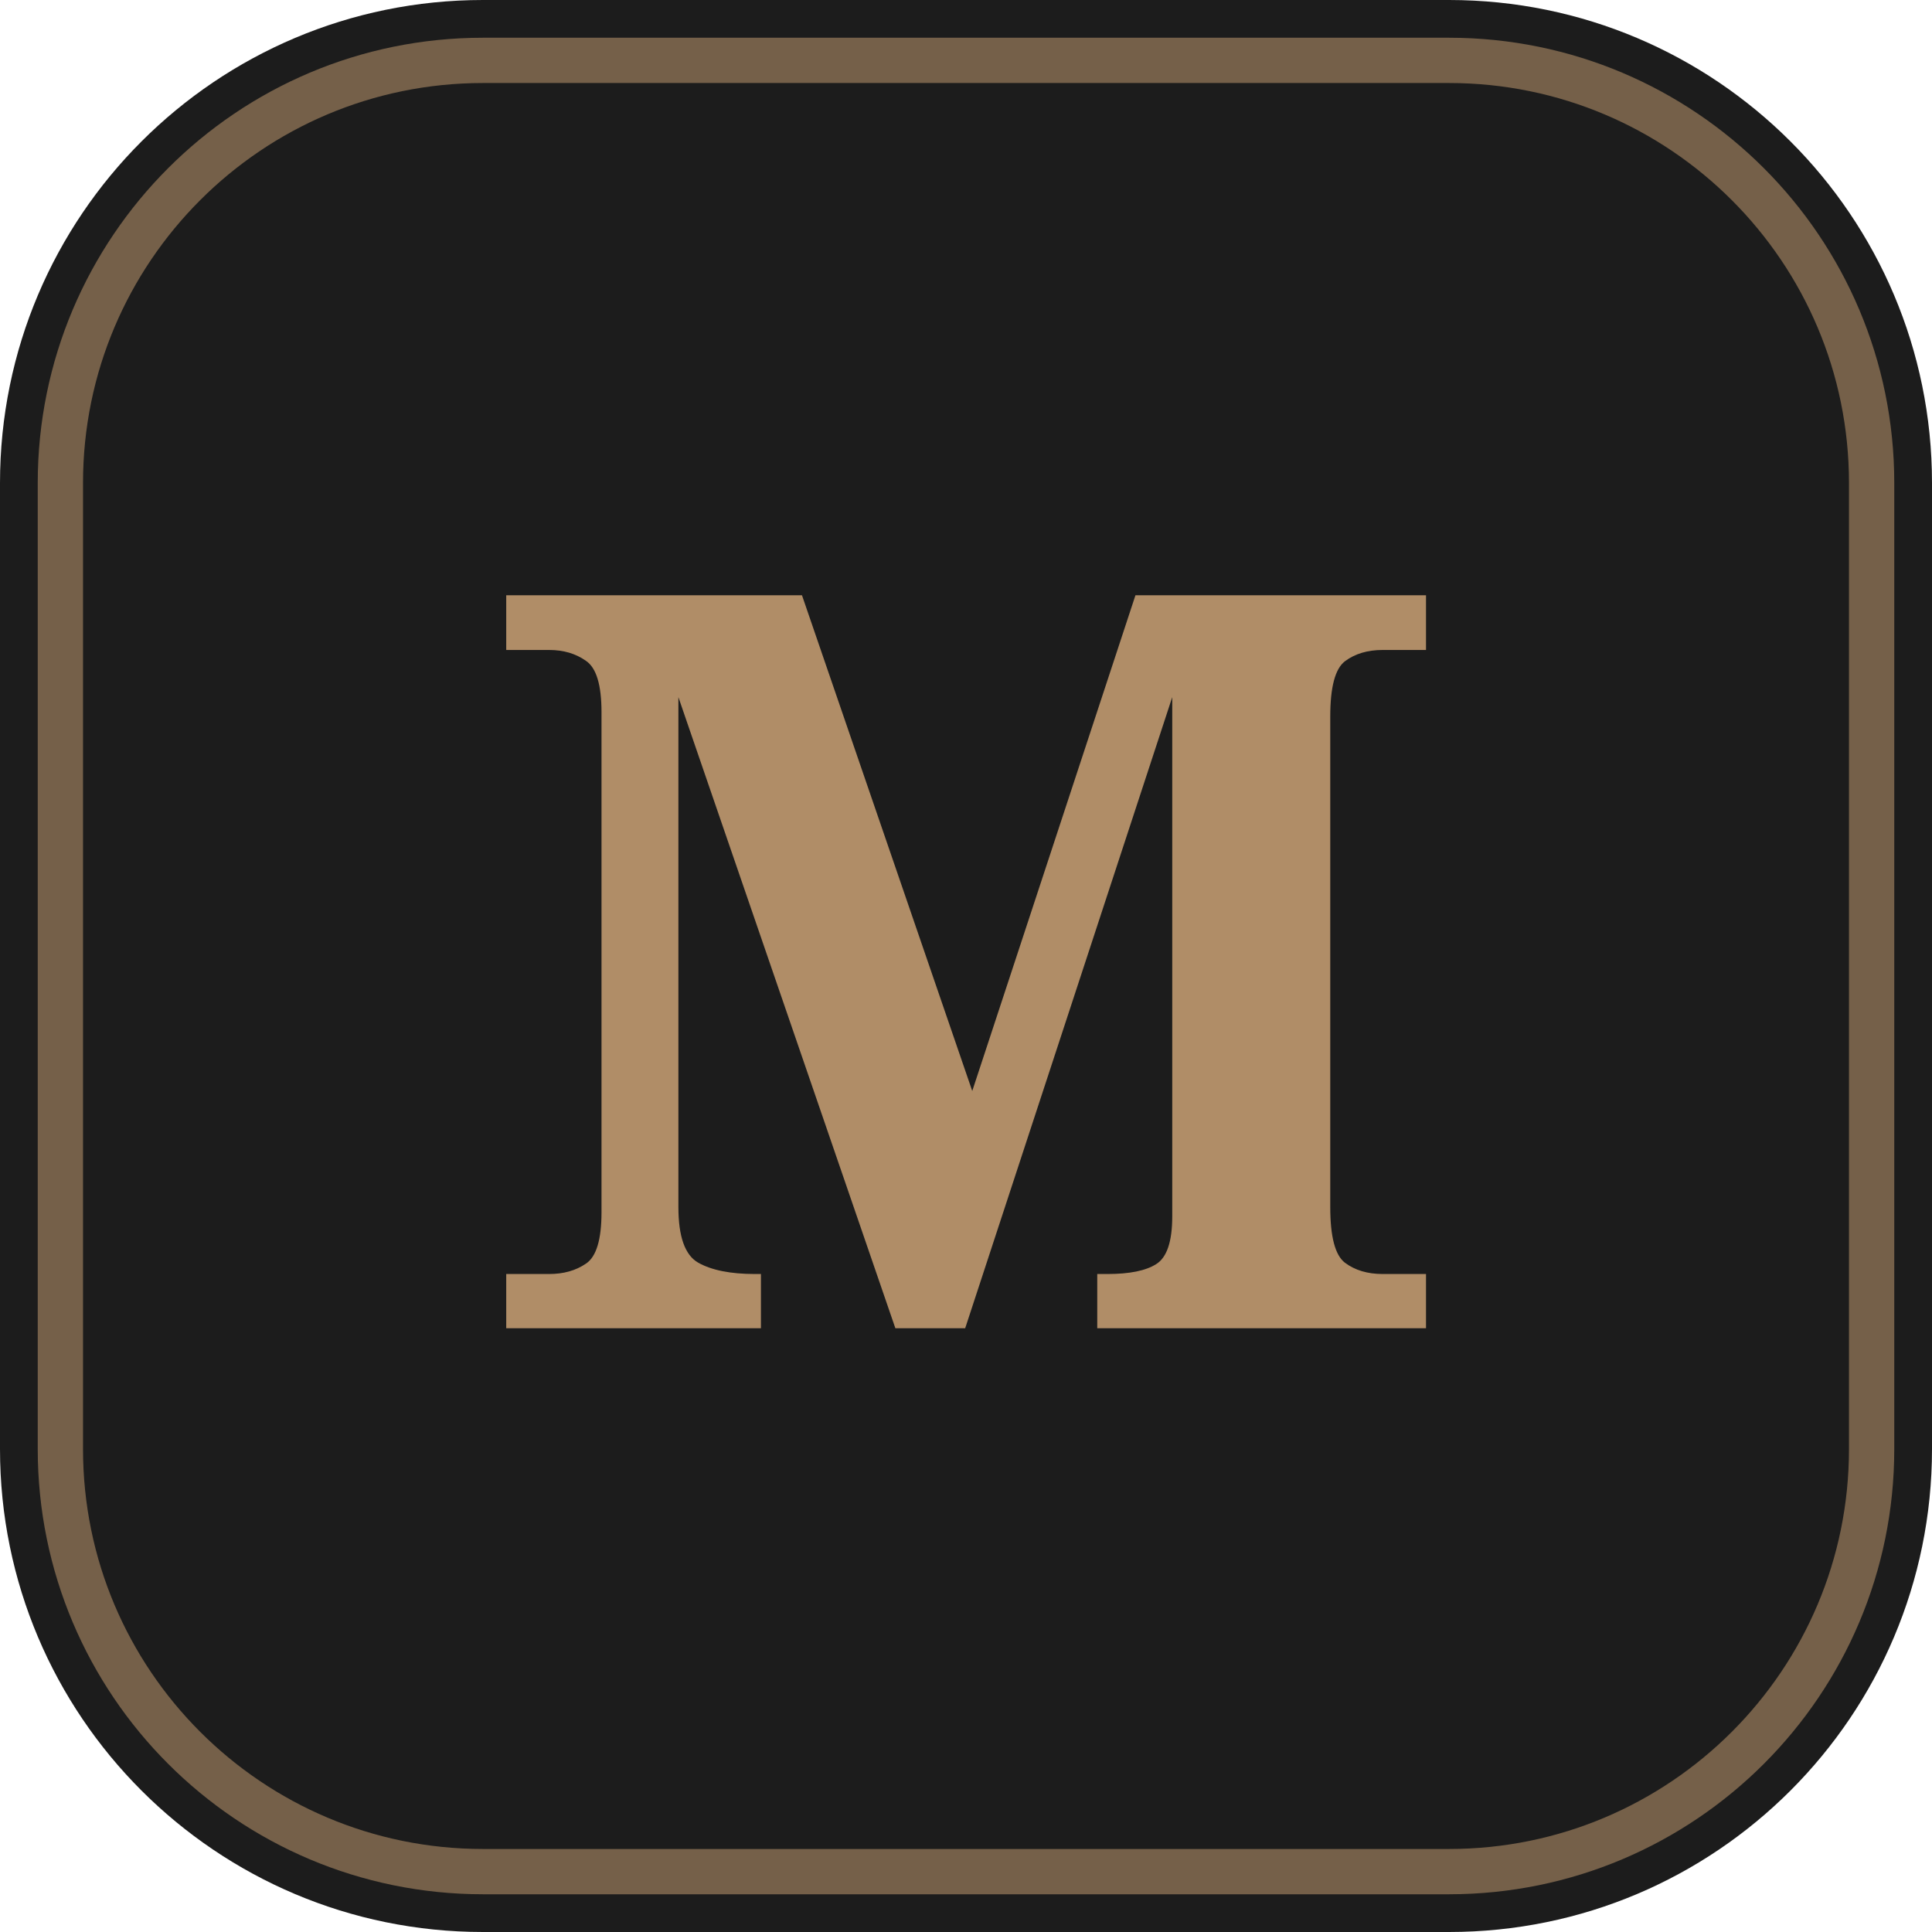
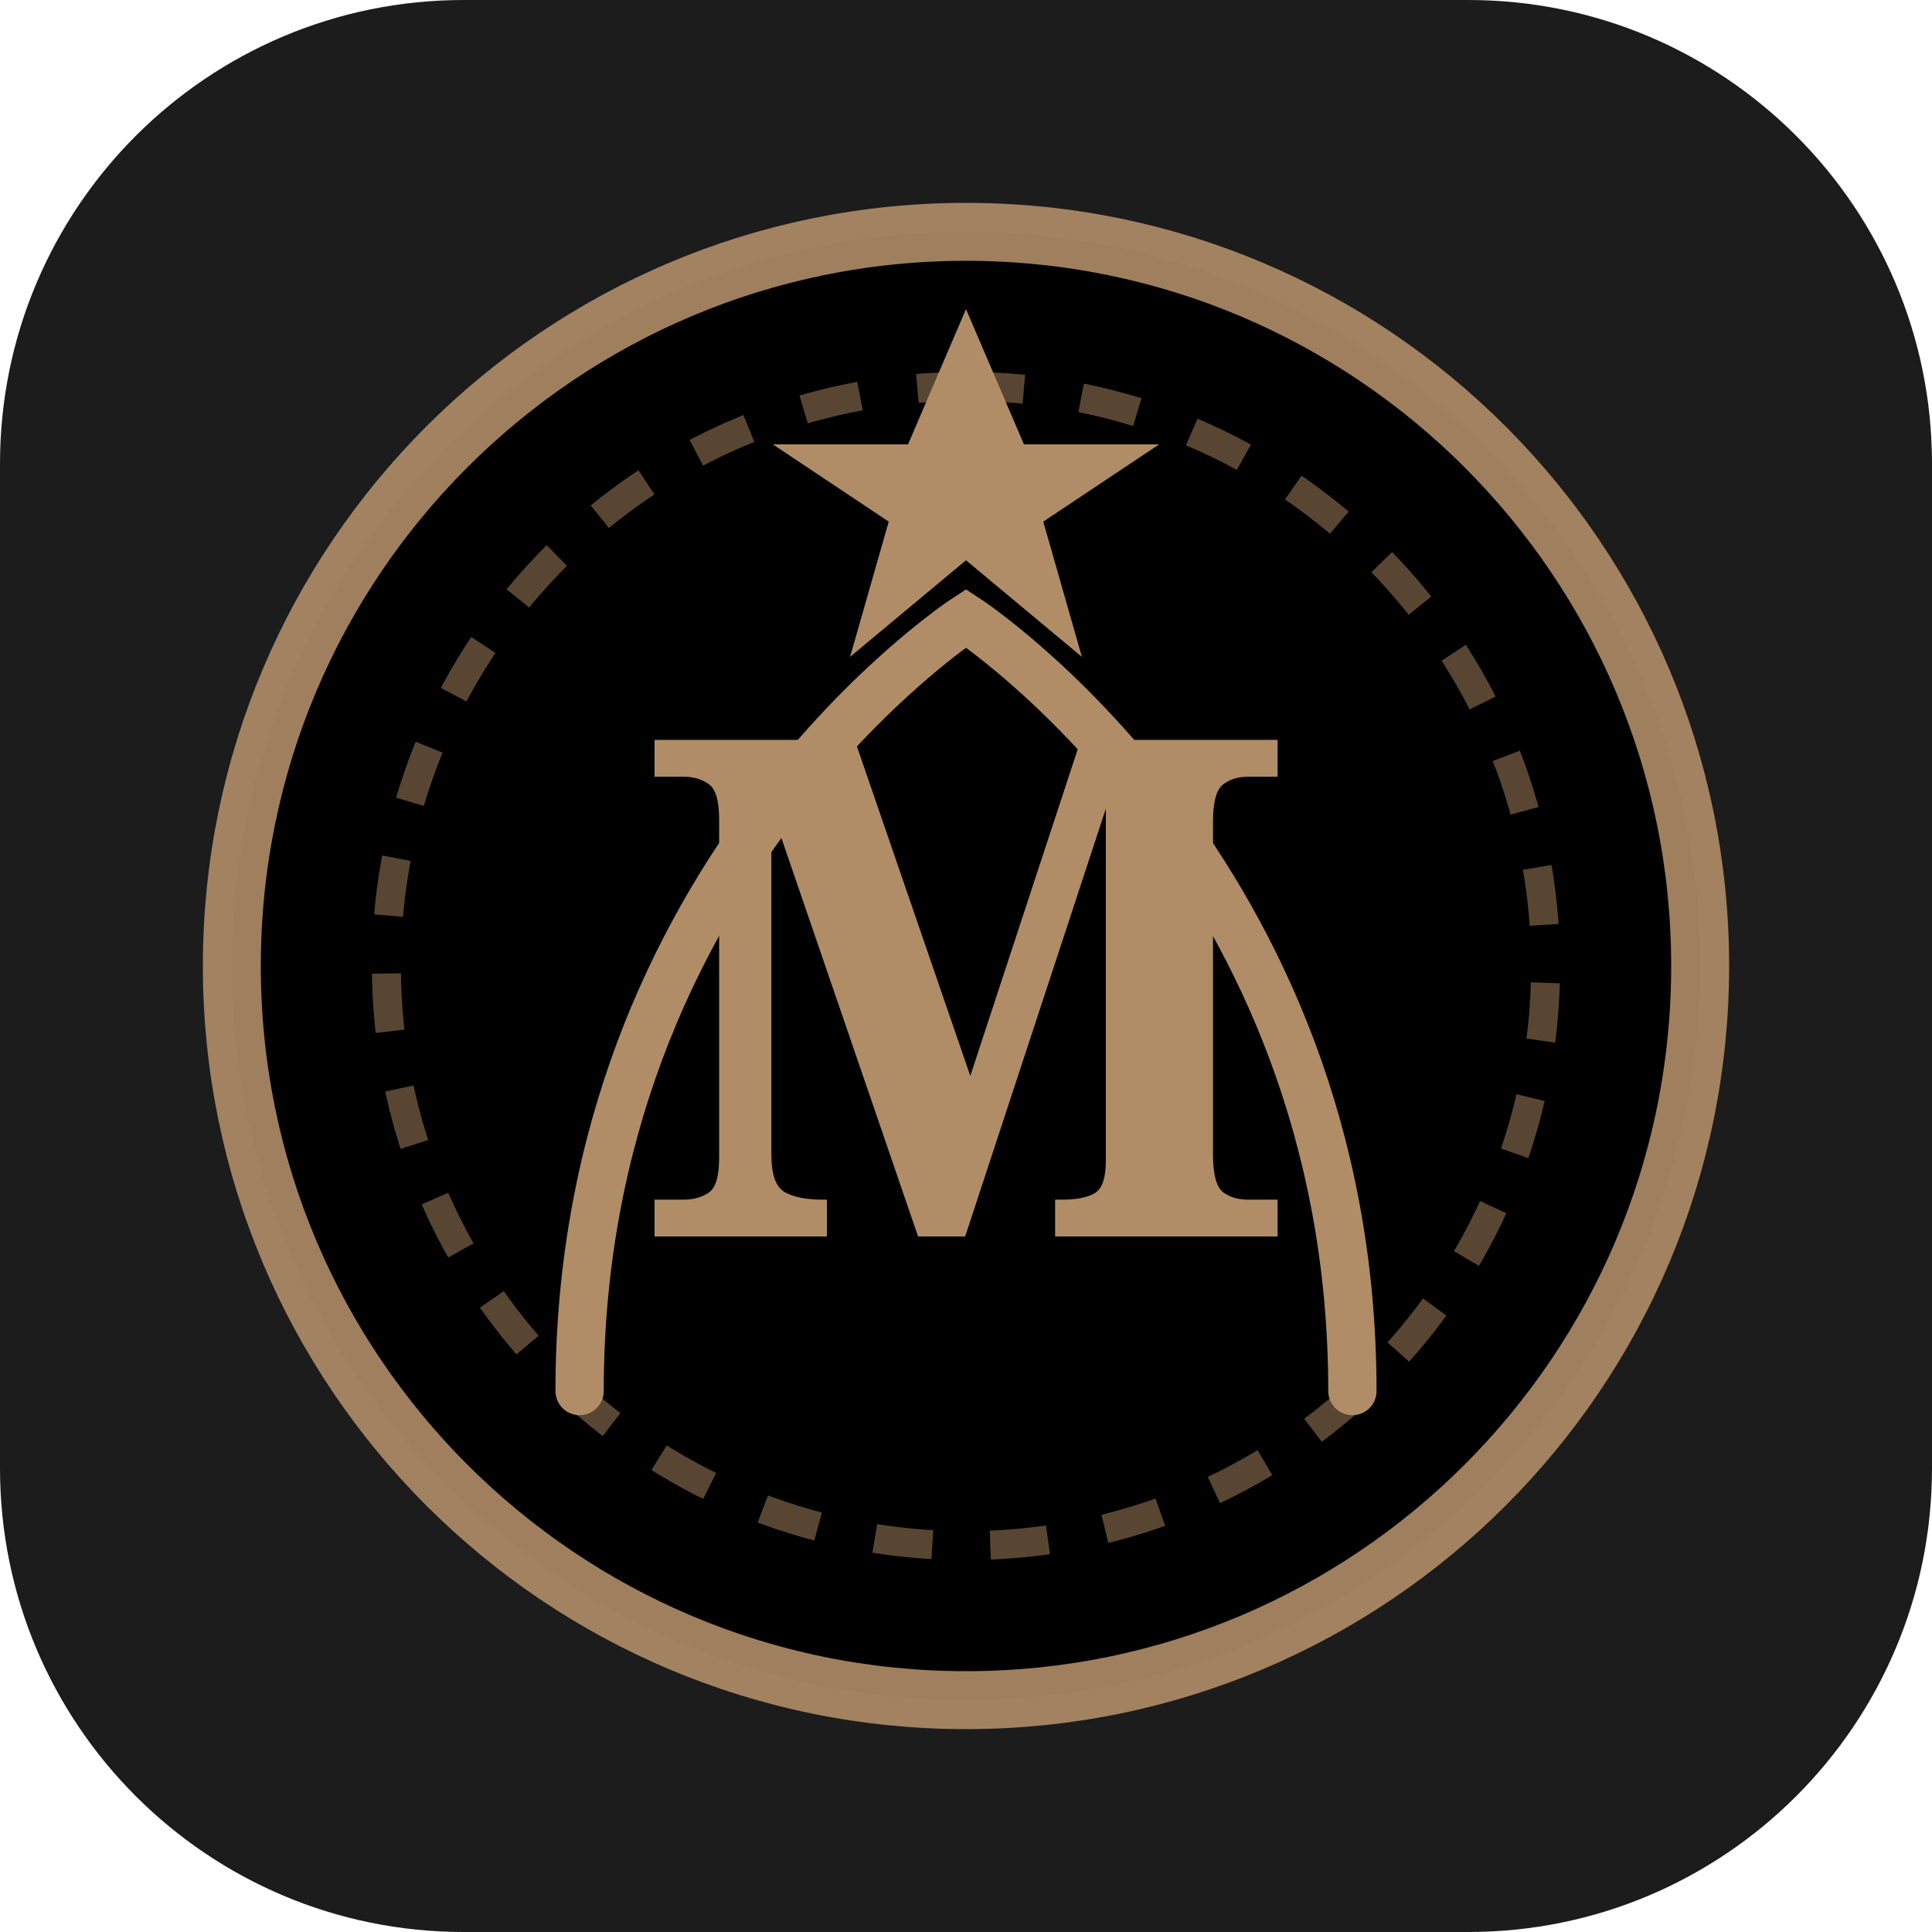
- <svg xmlns="http://www.w3.org/2000/svg" viewBox="0 0 64 64" width="64" height="64">
-   <rect width="64" height="64" rx="16" fill="#1C1C1C" />
-   <rect x="2" y="2" width="60" height="60" rx="14" fill="none" stroke="#B08D67" stroke-width="1.5" opacity="0.6" />
-   <text x="32" y="44" font-family="'Cormorant Garamond', 'Playfair Display', Georgia, serif" font-size="34" font-weight="600" fill="#B08D67" text-anchor="middle" letter-spacing="0">M</text>
+ <svg xmlns="http://www.w3.org/2000/svg" viewBox="0 0 100 100" width="64" height="64">
+   <rect width="100" height="100" rx="24" fill="#1C1C1C" />
+   
+   {/* Outer Diamond-Arch Frame */}
+   <rect x="12" y="12" width="76" height="76" rx="38" stroke="#B08D67" stroke-width="3" stroke-opacity="0.9" />
+   <rect x="20" y="20" width="60" height="60" rx="30" stroke="#B08D67" stroke-width="1.5" stroke-dasharray="3 3" stroke-opacity="0.5" />
+ 
+   {/* Hijab Arch Flow Silhouette */}
+   <path d="M 30 72 C 30 45, 50 32, 50 32 C 50 32, 70 45, 70 72" stroke="#B08D67" stroke-width="2.5" stroke-linecap="round" />
+ 
+   {/* Central Serif Monogram M */}
+   <text x="50" y="64" font-family="'Cormorant Garamond', 'Playfair Display', Georgia, serif" font-size="36" font-weight="600" fill="#B08D67" text-anchor="middle">M</text>
+ 
+   {/* Sparkle Diamond Crown Accent */}
+   <polygon points="50,16 53,23 60,23 54,27 56,34 50,29 44,34 46,27 40,23 47,23" fill="#B08D67" />
</svg>
